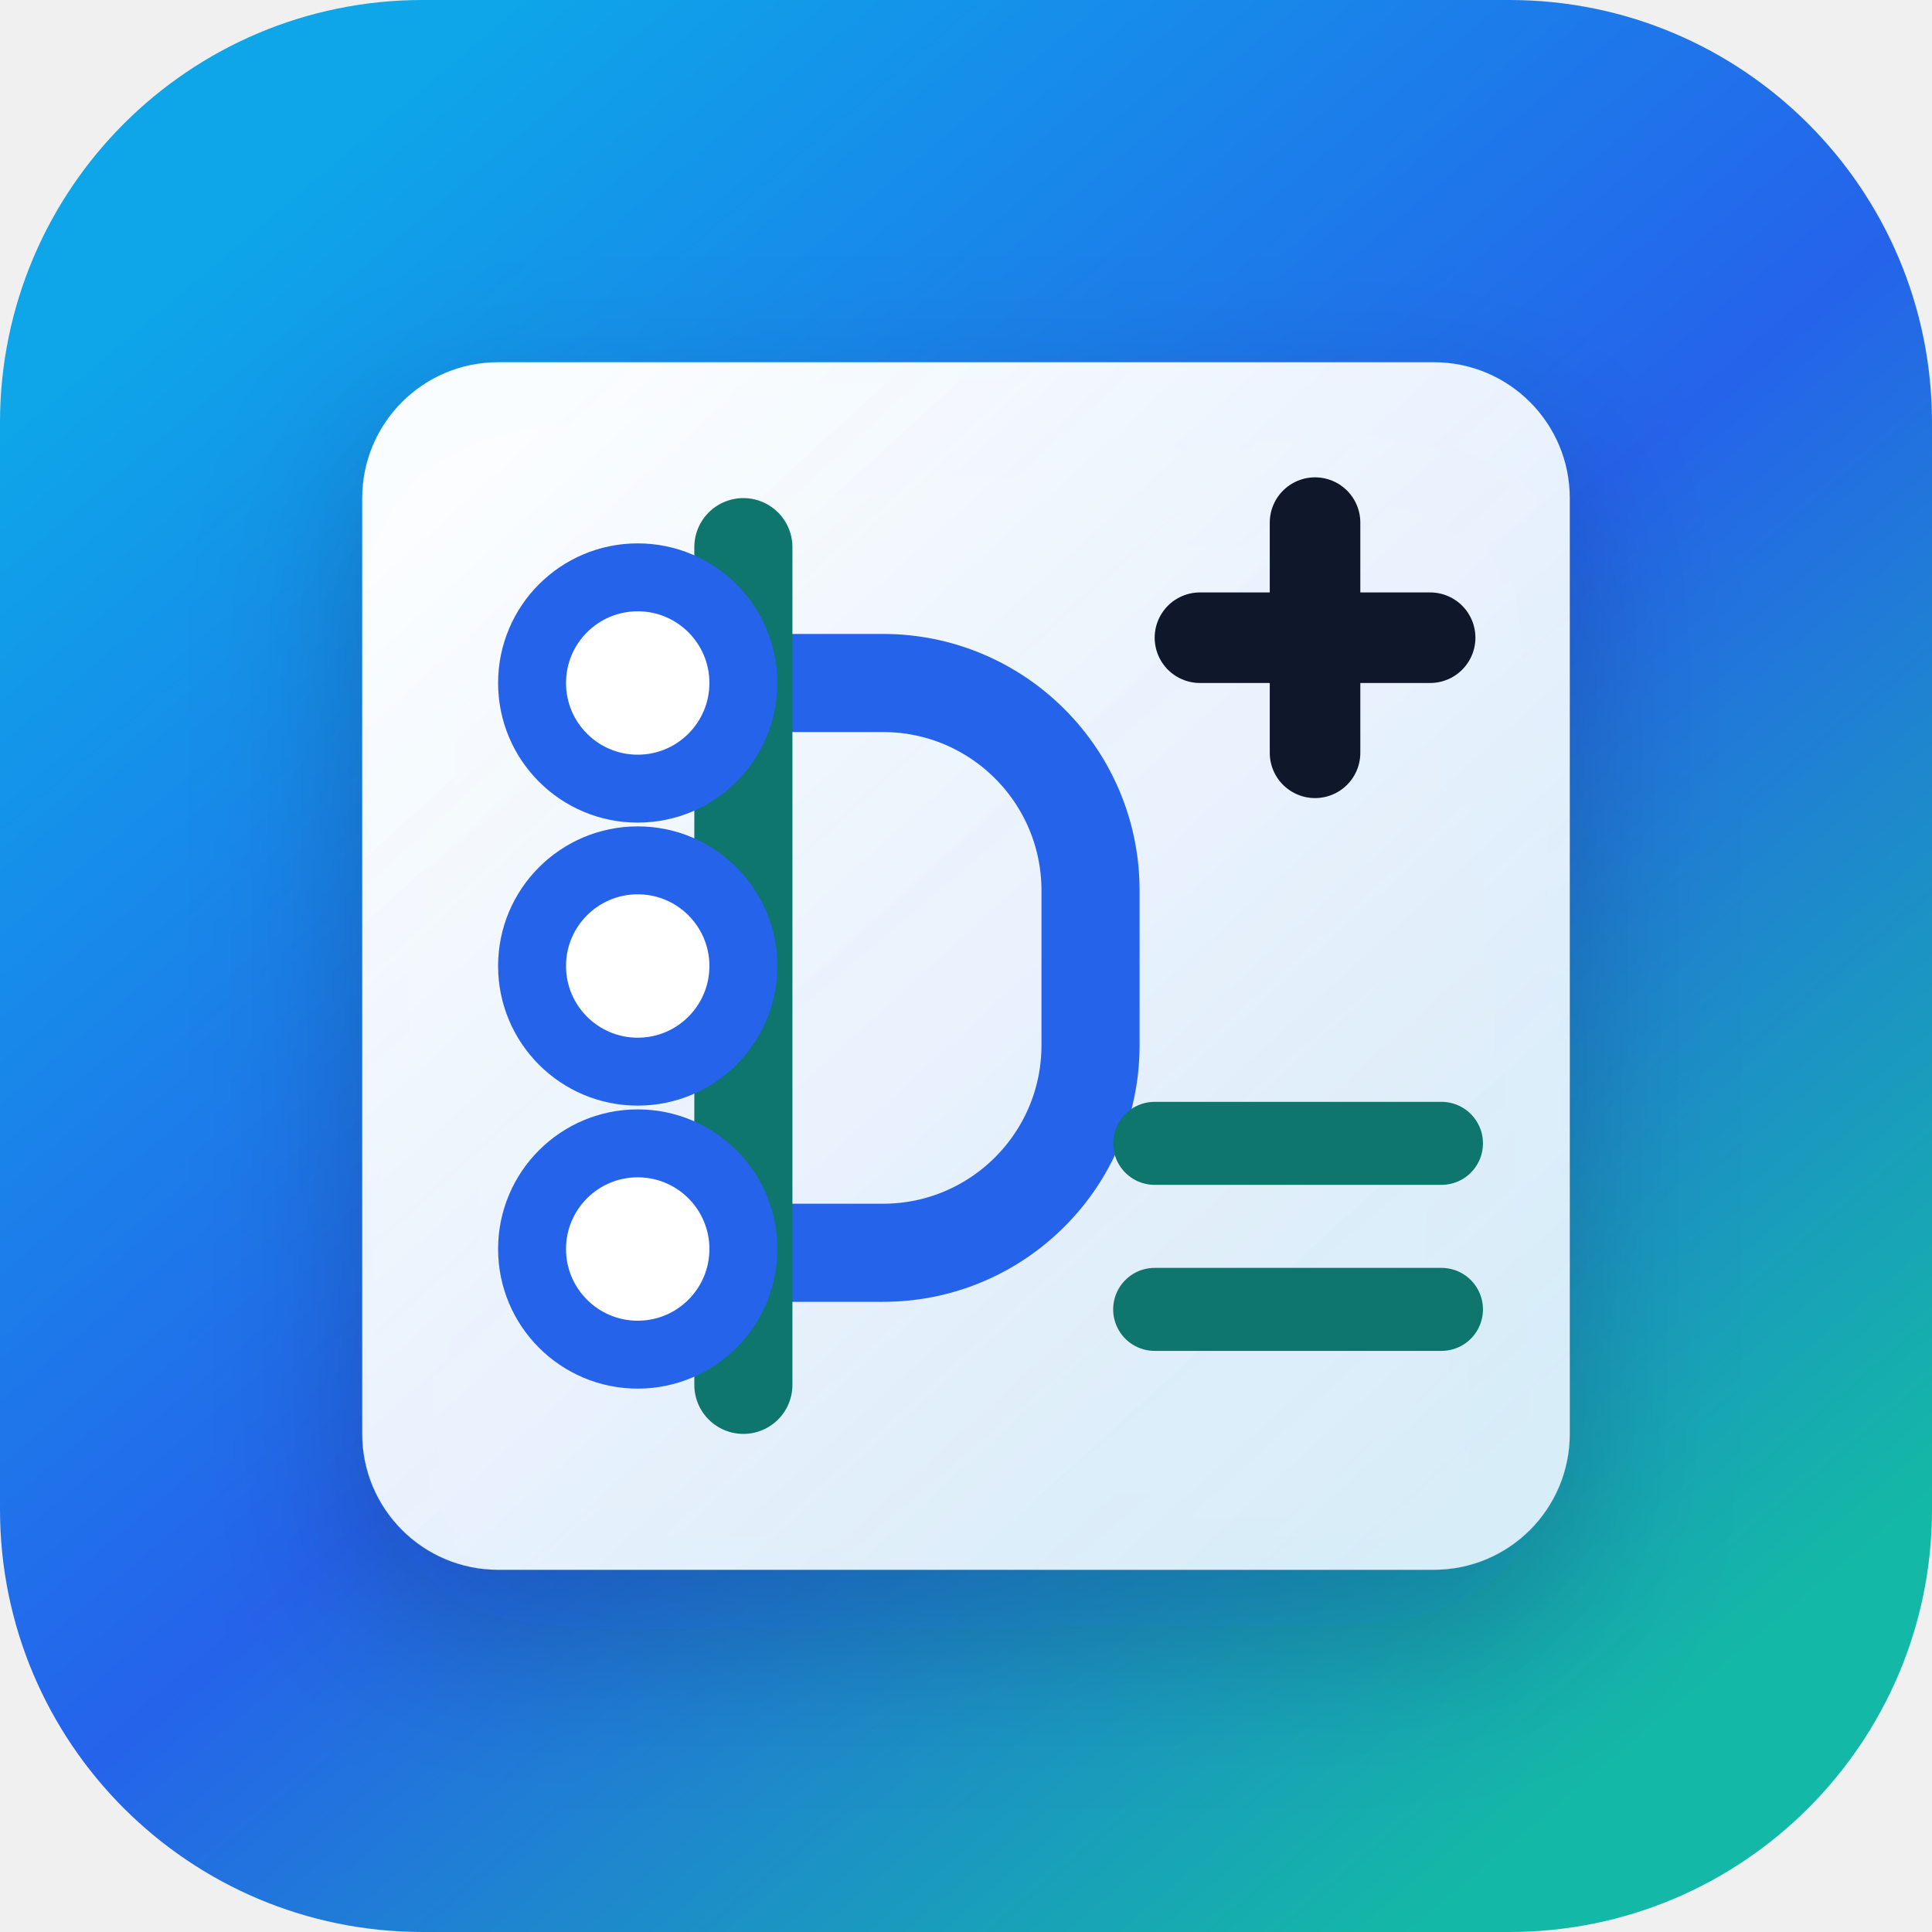
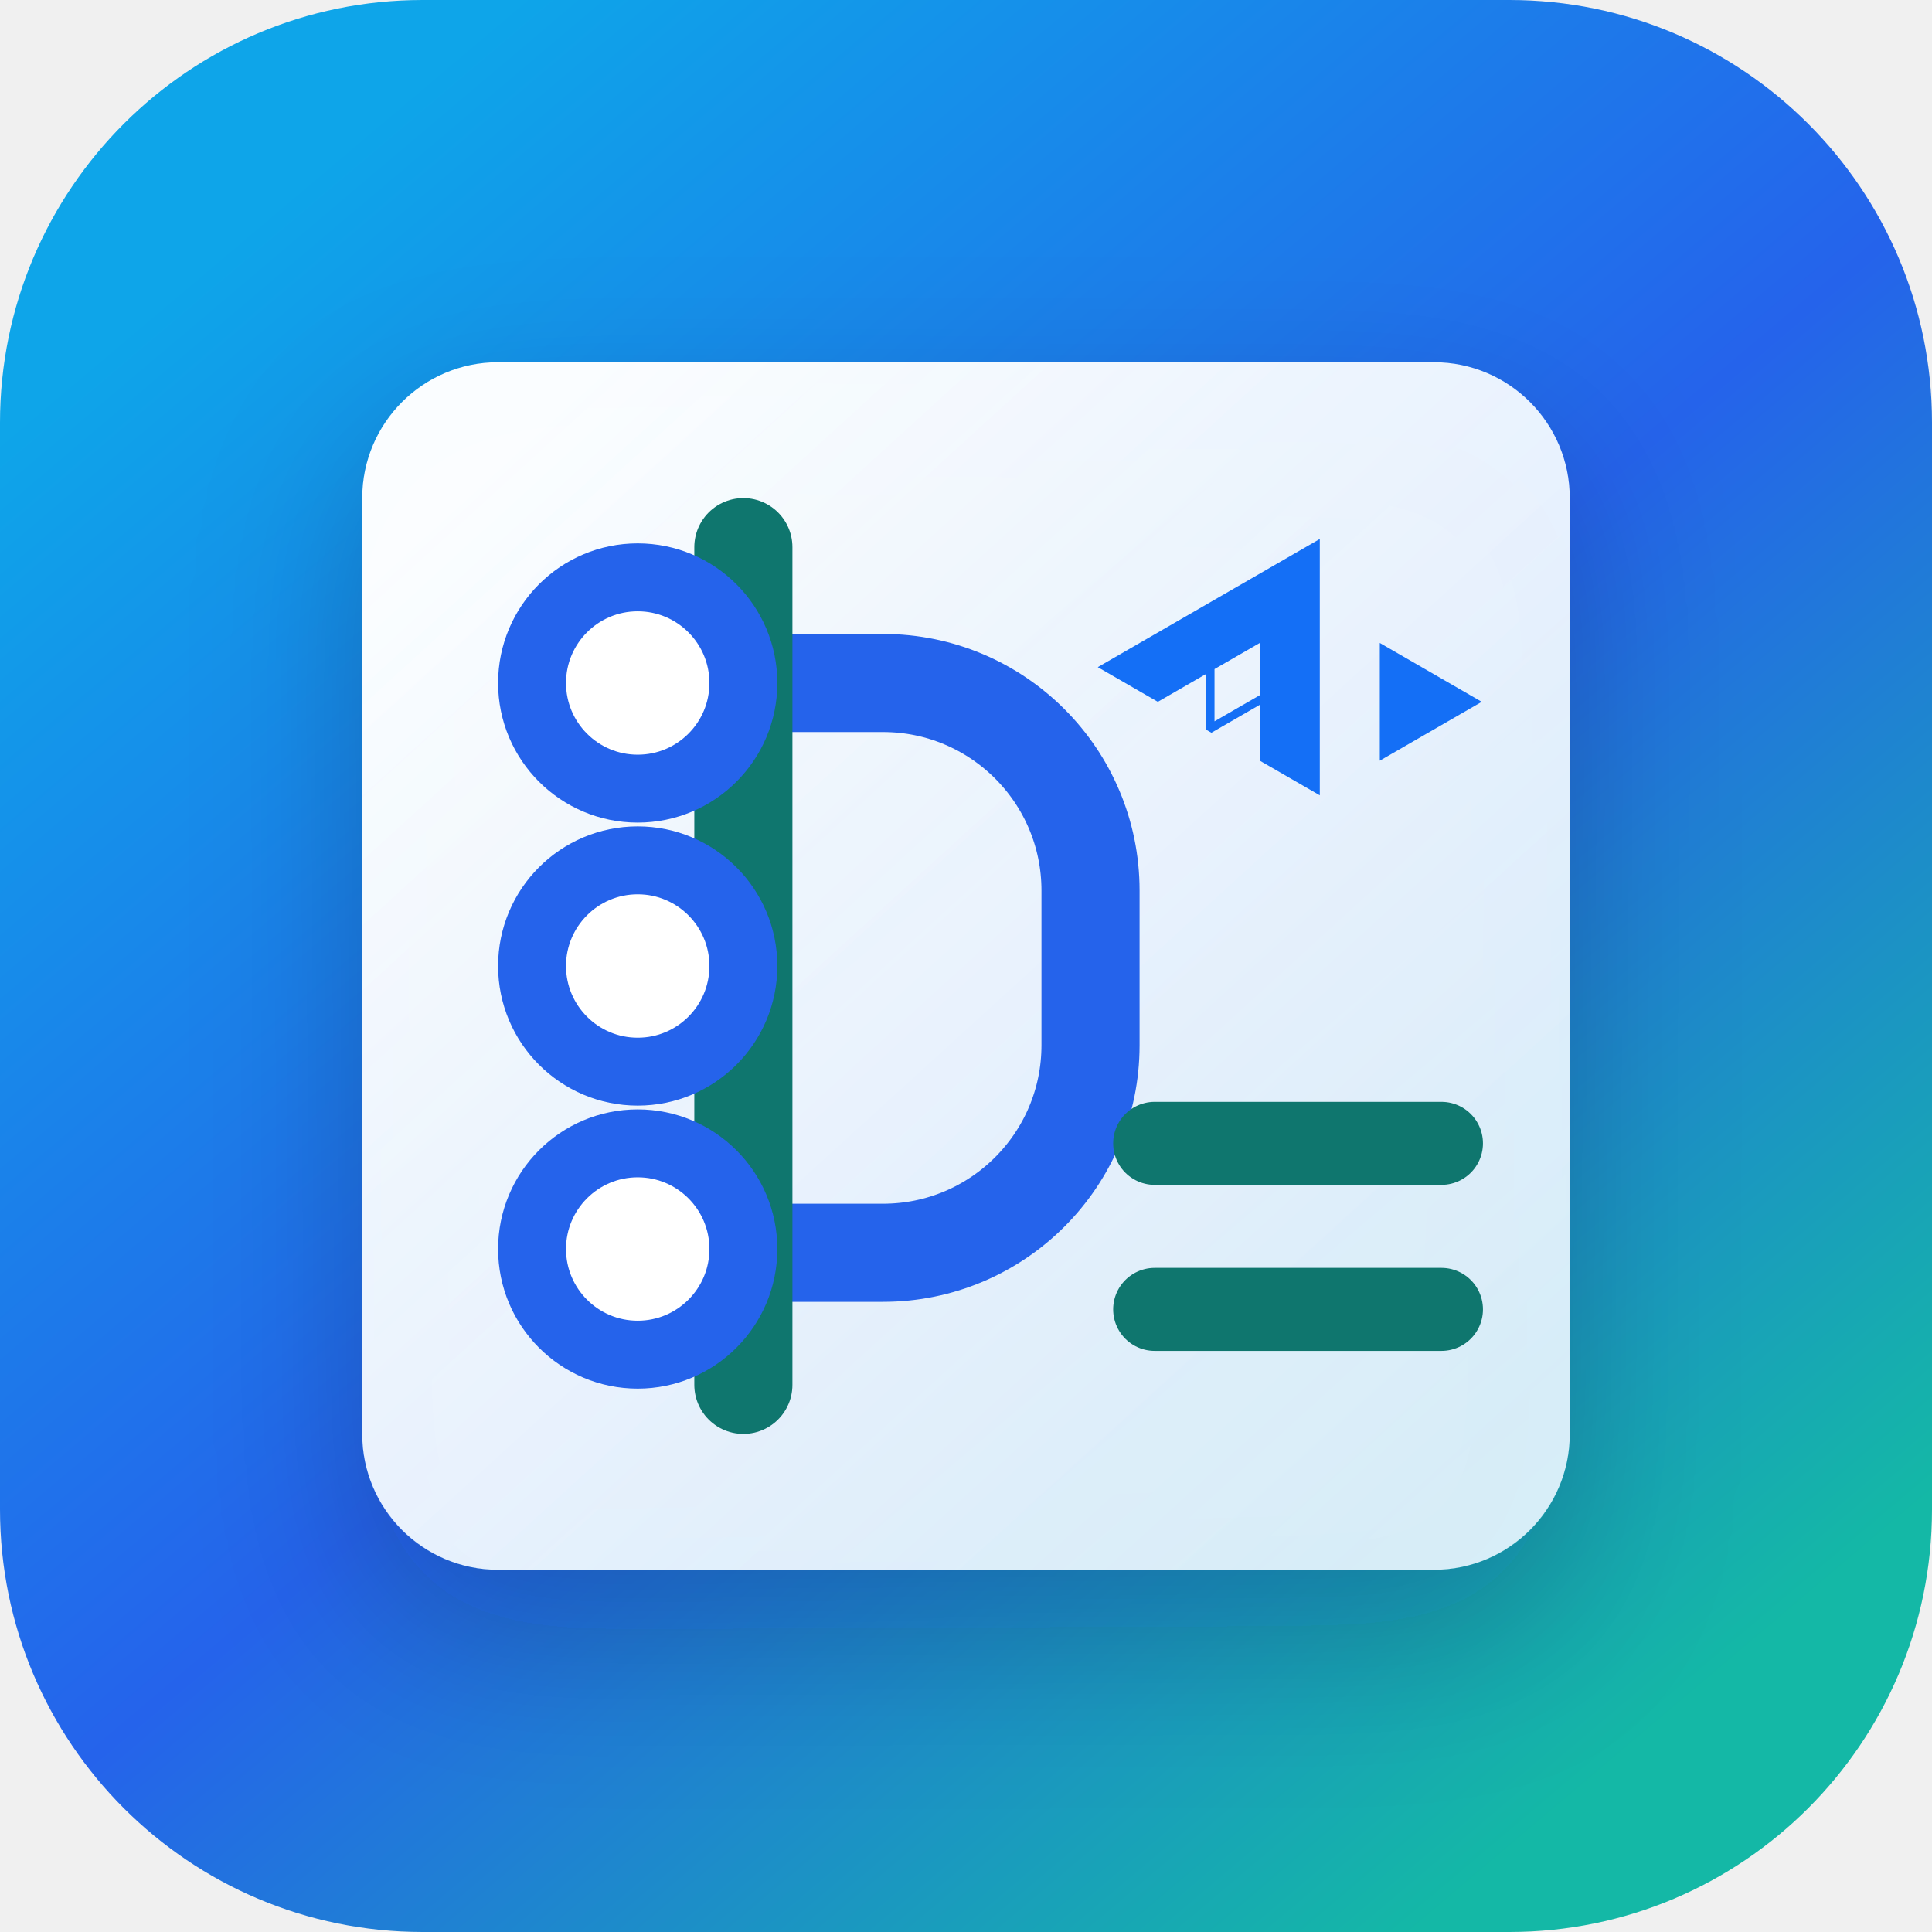
<svg xmlns="http://www.w3.org/2000/svg" width="512" height="512" viewBox="0 0 512 512" role="img" aria-labelledby="title desc">
  <defs>
    <linearGradient id="bg" x1="80" y1="48" x2="432" y2="464" gradientUnits="userSpaceOnUse">
      <stop offset="0" stop-color="#0EA5E9" />
      <stop offset="0.52" stop-color="#2563EB" />
      <stop offset="1" stop-color="#14B8A6" />
    </linearGradient>
    <linearGradient id="panel" x1="132" y1="120" x2="380" y2="392" gradientUnits="userSpaceOnUse">
      <stop offset="0" stop-color="#FFFFFF" stop-opacity="0.98" />
      <stop offset="1" stop-color="#EAF6FF" stop-opacity="0.9" />
    </linearGradient>
    <filter id="shadow" x="-20%" y="-20%" width="140%" height="140%" color-interpolation-filters="sRGB">
      <feDropShadow dx="0" dy="18" stdDeviation="22" flood-color="#0F172A" flood-opacity="0.22" />
    </filter>
  </defs>
  <rect width="512" height="512" rx="112" fill="url(#bg)" />
  <path d="M96 132c0-19.882 16.118-36 36-36h248c19.882 0 36 16.118 36 36v248c0 19.882-16.118 36-36 36H132c-19.882 0-36-16.118-36-36V132Z" fill="url(#panel)" filter="url(#shadow)" />
  <path d="M169 181h65c30.376 0 55 24.624 55 55v41c0 30.376-24.624 55-55 55h-65" fill="none" stroke="#2563EB" stroke-width="26" stroke-linecap="round" />
  <path d="M197 145v222" stroke="#0F766E" stroke-width="26" stroke-linecap="round" />
  <circle cx="169" cy="181" r="28" fill="#FFFFFF" stroke="#2563EB" stroke-width="18" />
  <circle cx="169" cy="256" r="28" fill="#FFFFFF" stroke="#2563EB" stroke-width="18" />
  <circle cx="169" cy="331" r="28" fill="#FFFFFF" stroke="#2563EB" stroke-width="18" />
-   <path d="M318 169h61M348.5 138.5v61" stroke="#0F172A" stroke-width="24" stroke-linecap="round" />
+   <g transform="translate(286 121) scale(0.31)" aria-label="Yeeflow logo">
+     <path d="M344.115 209.646L256.971 259.955V159.32L344.115 209.646ZM205.675 70.425V289.575L154.359 259.955V212.212L113.016 236.075L108.541 233.491V185.78L67.216 209.646L15.885 180.008L205.675 70.425ZM154.359 203.977V159.32L115.67 181.664V226.312L154.359 203.977Z" fill="#146FF6" />
+   </g>
  <path d="M306 303h76" stroke="#0F766E" stroke-width="22" stroke-linecap="round" />
  <path d="M306 347h76" stroke="#0F766E" stroke-width="22" stroke-linecap="round" />
</svg>
